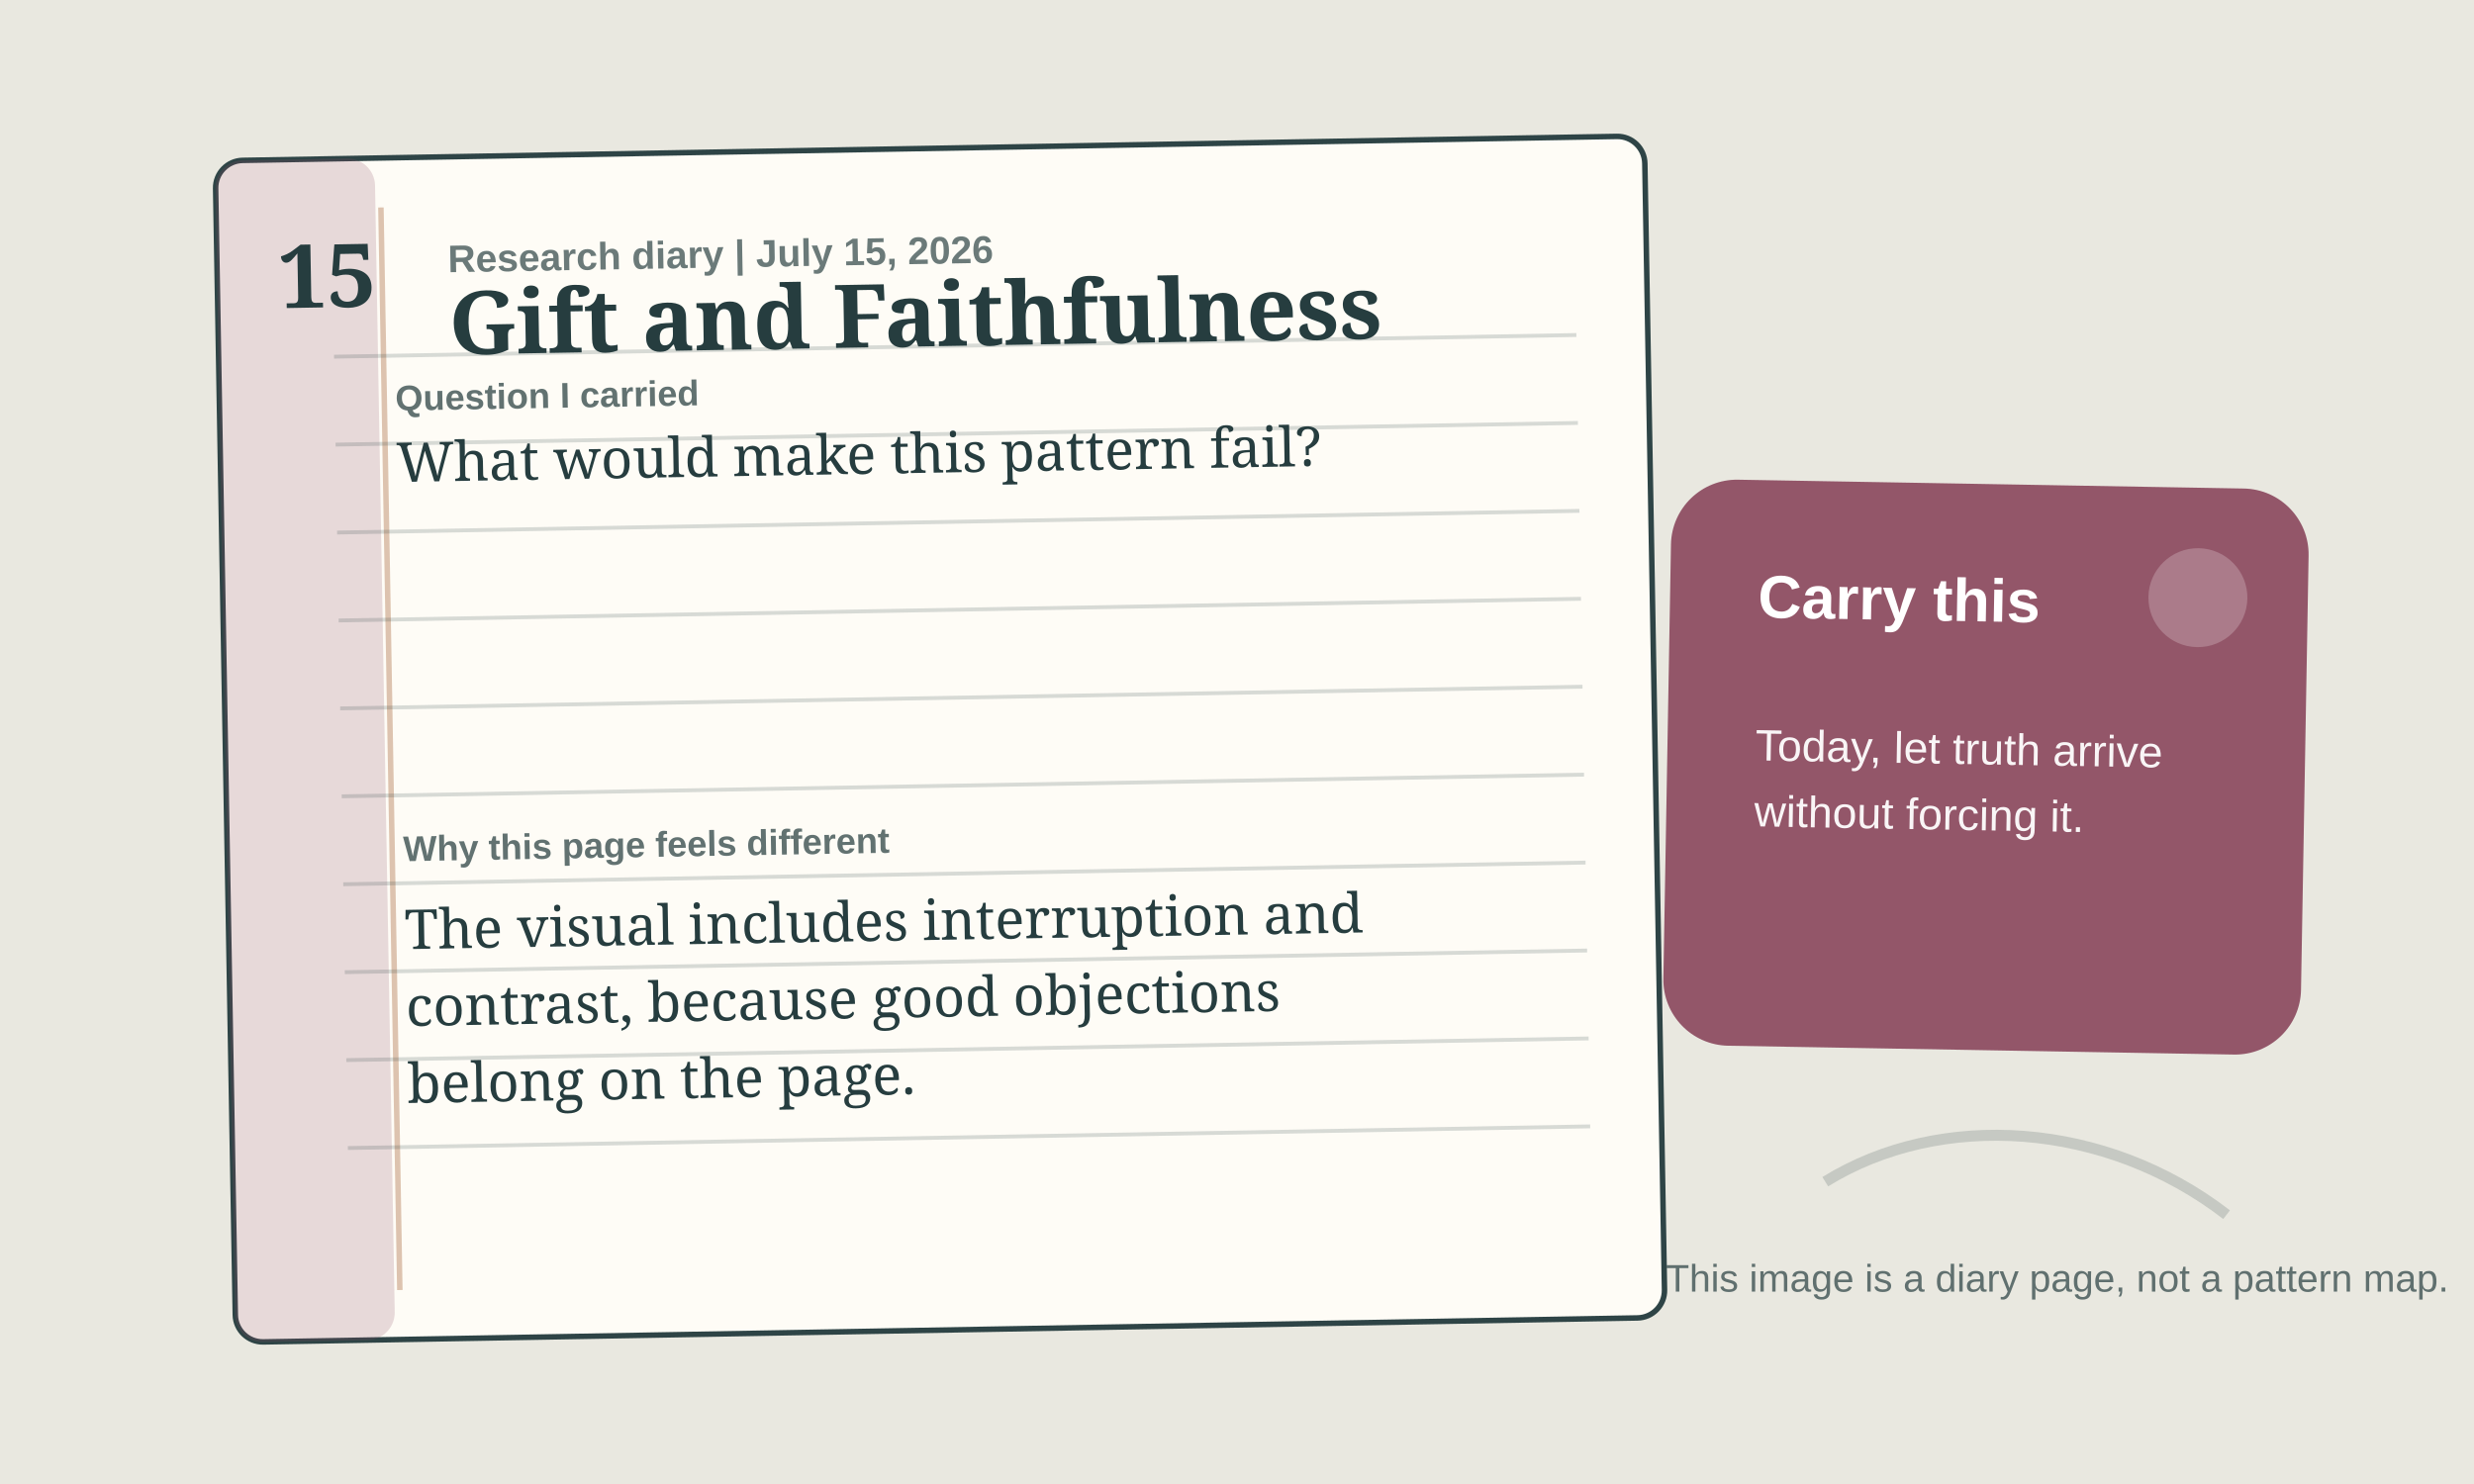
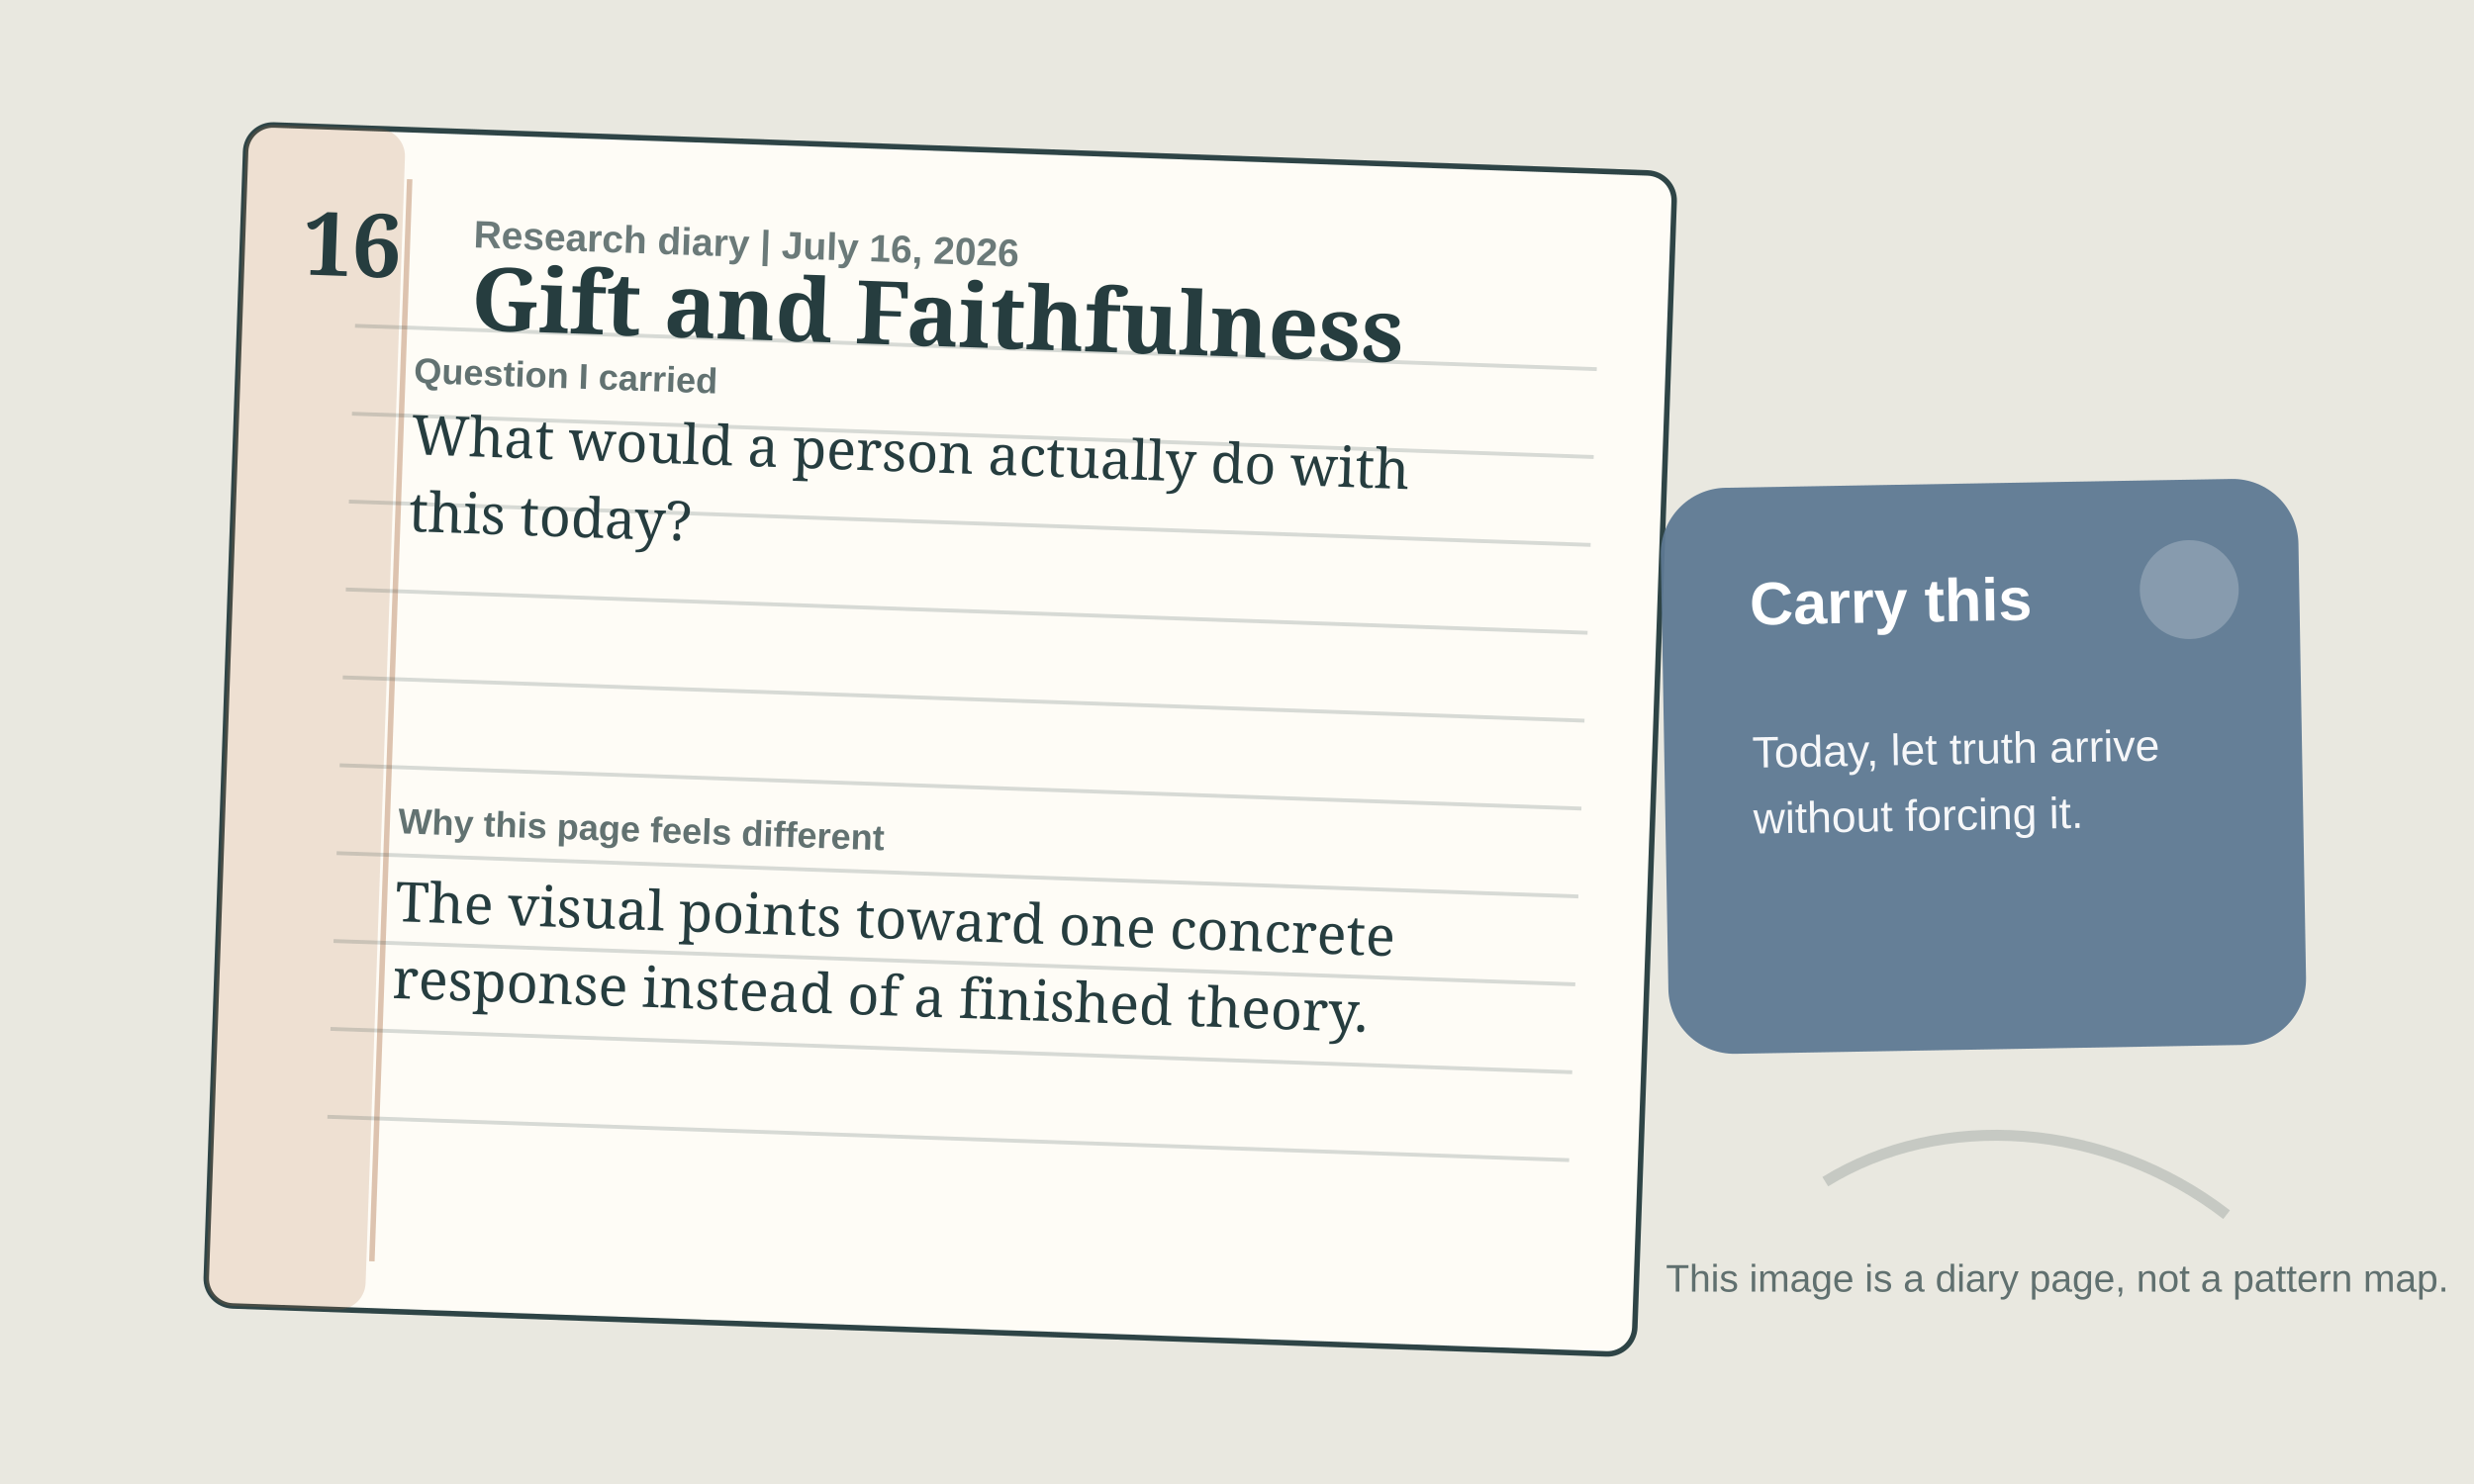
<svg xmlns="http://www.w3.org/2000/svg" width="900" height="540" viewBox="0 0 900 540" role="img" aria-labelledby="title desc">
  <style>
    .eyebrow { font: 700 14px Arial, sans-serif; letter-spacing: 0; fill: #263d3f; opacity: 0.68; }
    .title { font: 700 32px Georgia, serif; letter-spacing: 0; fill: #263d3f; }
    .diary { font: 20px Georgia, serif; letter-spacing: 0; fill: #263d3f; }
    .label { font: 700 13px Arial, sans-serif; letter-spacing: 0; fill: #263d3f; opacity: 0.72; }
    .cardtitle { font: 700 22px Arial, sans-serif; letter-spacing: 0; fill: #ffffff; }
    .cardtext { font: 16px Arial, sans-serif; letter-spacing: 0; fill: #ffffff; opacity: 0.94; }
    .small { font: 14px Arial, sans-serif; letter-spacing: 0; fill: #263d3f; opacity: 0.70; }
  </style>
  <rect width="900" height="540" fill="#f2f0e8" />
  <rect x="0" y="0" width="900" height="540" fill="#263d3f" opacity="0.05" />
-   <g transform="rotate(-1 340 270)">
+   <g transform="rotate(2 340 270)">
    <rect x="82" y="54" width="520" height="430" rx="10" fill="#fffdf7" stroke="#263d3f" stroke-width="2" opacity="0.96" />
-     <rect x="82" y="54" width="58" height="430" rx="10" fill="#8d4d62" opacity="0.20" />
+     <rect x="82" y="54" width="58" height="430" rx="10" fill="#ad6f43" opacity="0.20" />
    <line x1="142" y1="72" x2="142" y2="466" stroke="#ad6f43" stroke-width="2" opacity="0.40" />
    <line x1="124" y1="126" x2="576" y2="126" stroke="#263d3f" stroke-width="1.4" opacity="0.18" />
    <line x1="124" y1="158" x2="576" y2="158" stroke="#263d3f" stroke-width="1.4" opacity="0.18" />
    <line x1="124" y1="190" x2="576" y2="190" stroke="#263d3f" stroke-width="1.4" opacity="0.18" />
    <line x1="124" y1="222" x2="576" y2="222" stroke="#263d3f" stroke-width="1.4" opacity="0.18" />
    <line x1="124" y1="254" x2="576" y2="254" stroke="#263d3f" stroke-width="1.4" opacity="0.18" />
    <line x1="124" y1="286" x2="576" y2="286" stroke="#263d3f" stroke-width="1.4" opacity="0.18" />
    <line x1="124" y1="318" x2="576" y2="318" stroke="#263d3f" stroke-width="1.4" opacity="0.18" />
    <line x1="124" y1="350" x2="576" y2="350" stroke="#263d3f" stroke-width="1.4" opacity="0.18" />
    <line x1="124" y1="382" x2="576" y2="382" stroke="#263d3f" stroke-width="1.4" opacity="0.18" />
    <line x1="124" y1="414" x2="576" y2="414" stroke="#263d3f" stroke-width="1.4" opacity="0.18" />
-     <text x="166" y="96" class="eyebrow">Research diary | July 15, 2026</text>
+     <text x="166" y="96" class="eyebrow">Research diary | July 16, 2026</text>
    <text x="166" y="126" class="title">Gift and Faithfulness</text>
    <text x="146" y="146" class="label">Question I carried</text>
-     <text x="104" y="108" class="title">15</text>
+     <text x="104" y="108" class="title">16</text>
  </g>
-   <g transform="rotate(-1 340 270)">
-     <text x="146" y="172" class="diary">What would make this pattern fail?</text>
+   <g transform="rotate(2 340 270)">
+     <text x="146" y="172" class="diary">What would a person actually do with</text>
+     <text x="146" y="200" class="diary">this today?</text>
    <text x="146" y="310" class="label">Why this page feels different</text>
-     <text x="146" y="342" class="diary">The visual includes interruption and</text>
-     <text x="146" y="370" class="diary">contrast, because good objections</text>
-     <text x="146" y="398" class="diary">belong on the page.</text>
+     <text x="146" y="342" class="diary">The visual points toward one concrete</text>
+     <text x="146" y="370" class="diary">response instead of a finished theory.</text>
  </g>
-   <g transform="rotate(1 714 306)">
-     <rect x="606" y="176" width="232" height="206" rx="24" fill="#8d4d62" opacity="0.94" />
+   <g transform="rotate(-1 714 306)">
+     <rect x="606" y="176" width="232" height="206" rx="24" fill="#5c7893" opacity="0.94" />
    <circle cx="798" cy="216" r="18" fill="#ffffff" opacity="0.22" />
    <text x="638" y="226" class="cardtitle">Carry this</text>
    <text x="638" y="278" class="cardtext">Today, let truth arrive</text>
    <text x="638" y="302" class="cardtext">without forcing it.</text>
  </g>
  <path d="M664 430 C706 404 766 408 810 442" fill="none" stroke="#263d3f" stroke-width="4" opacity="0.18" />
  <text x="606" y="470" class="small">This image is a diary page, not a pattern map.</text>
</svg>
